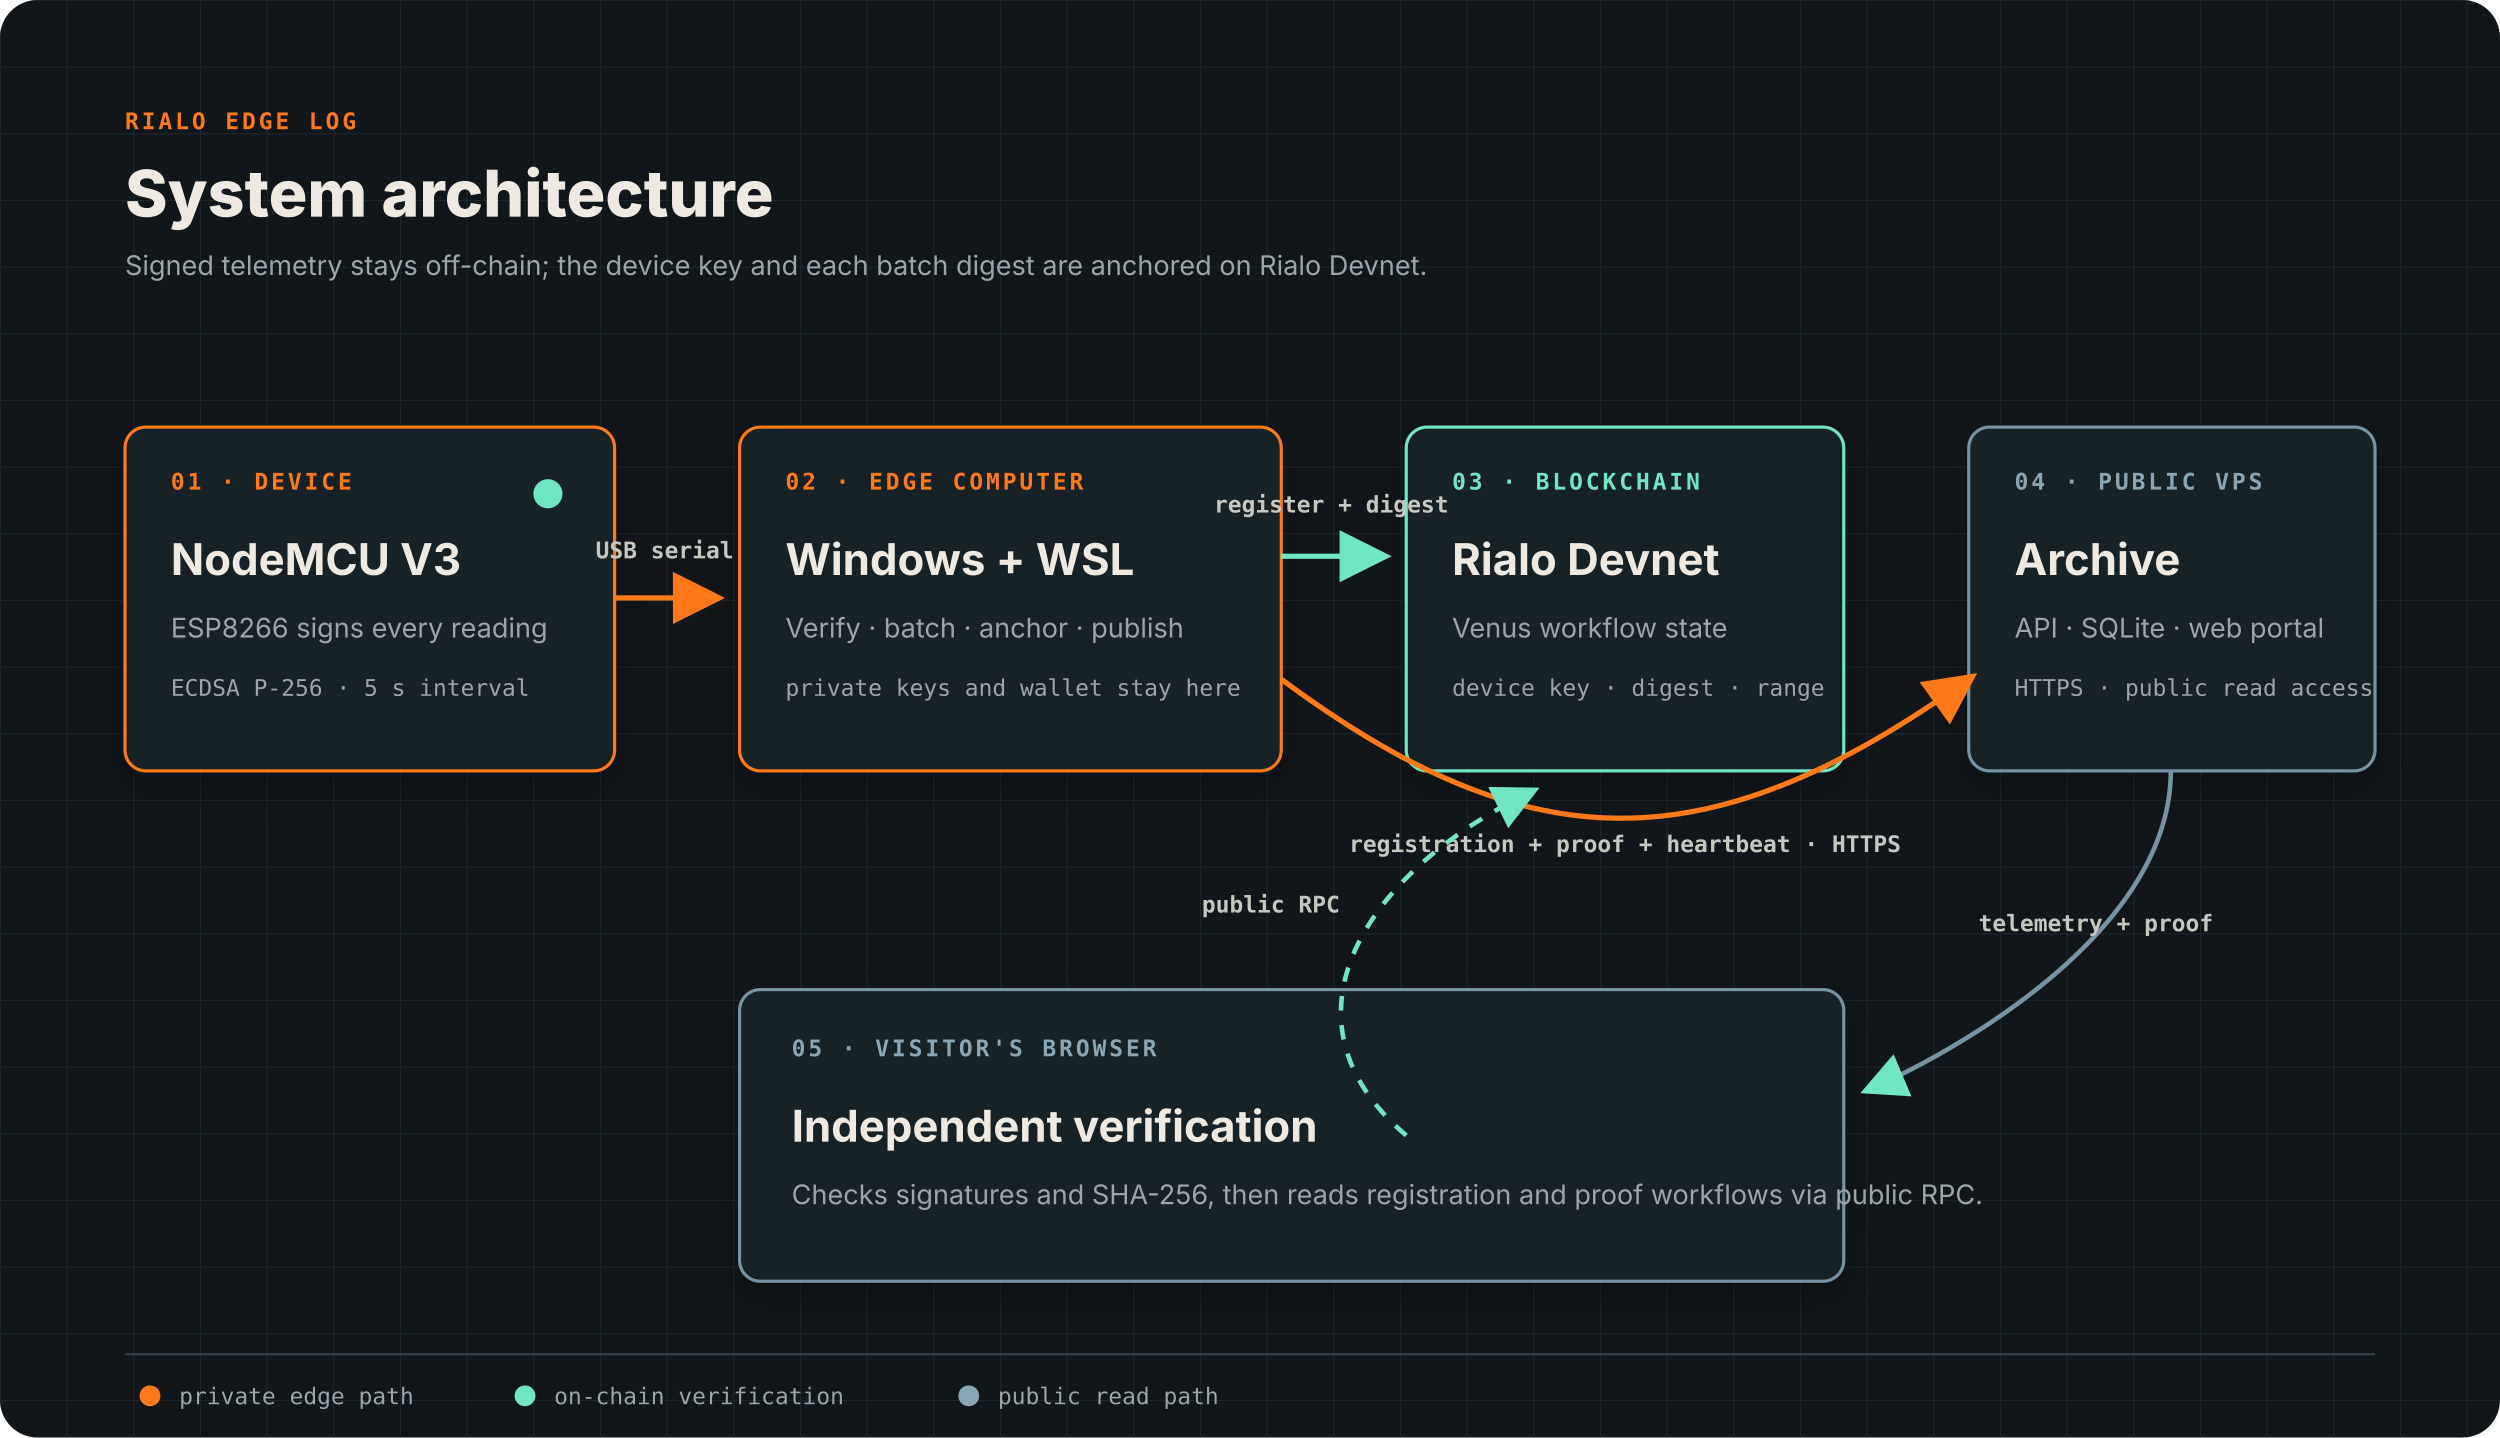
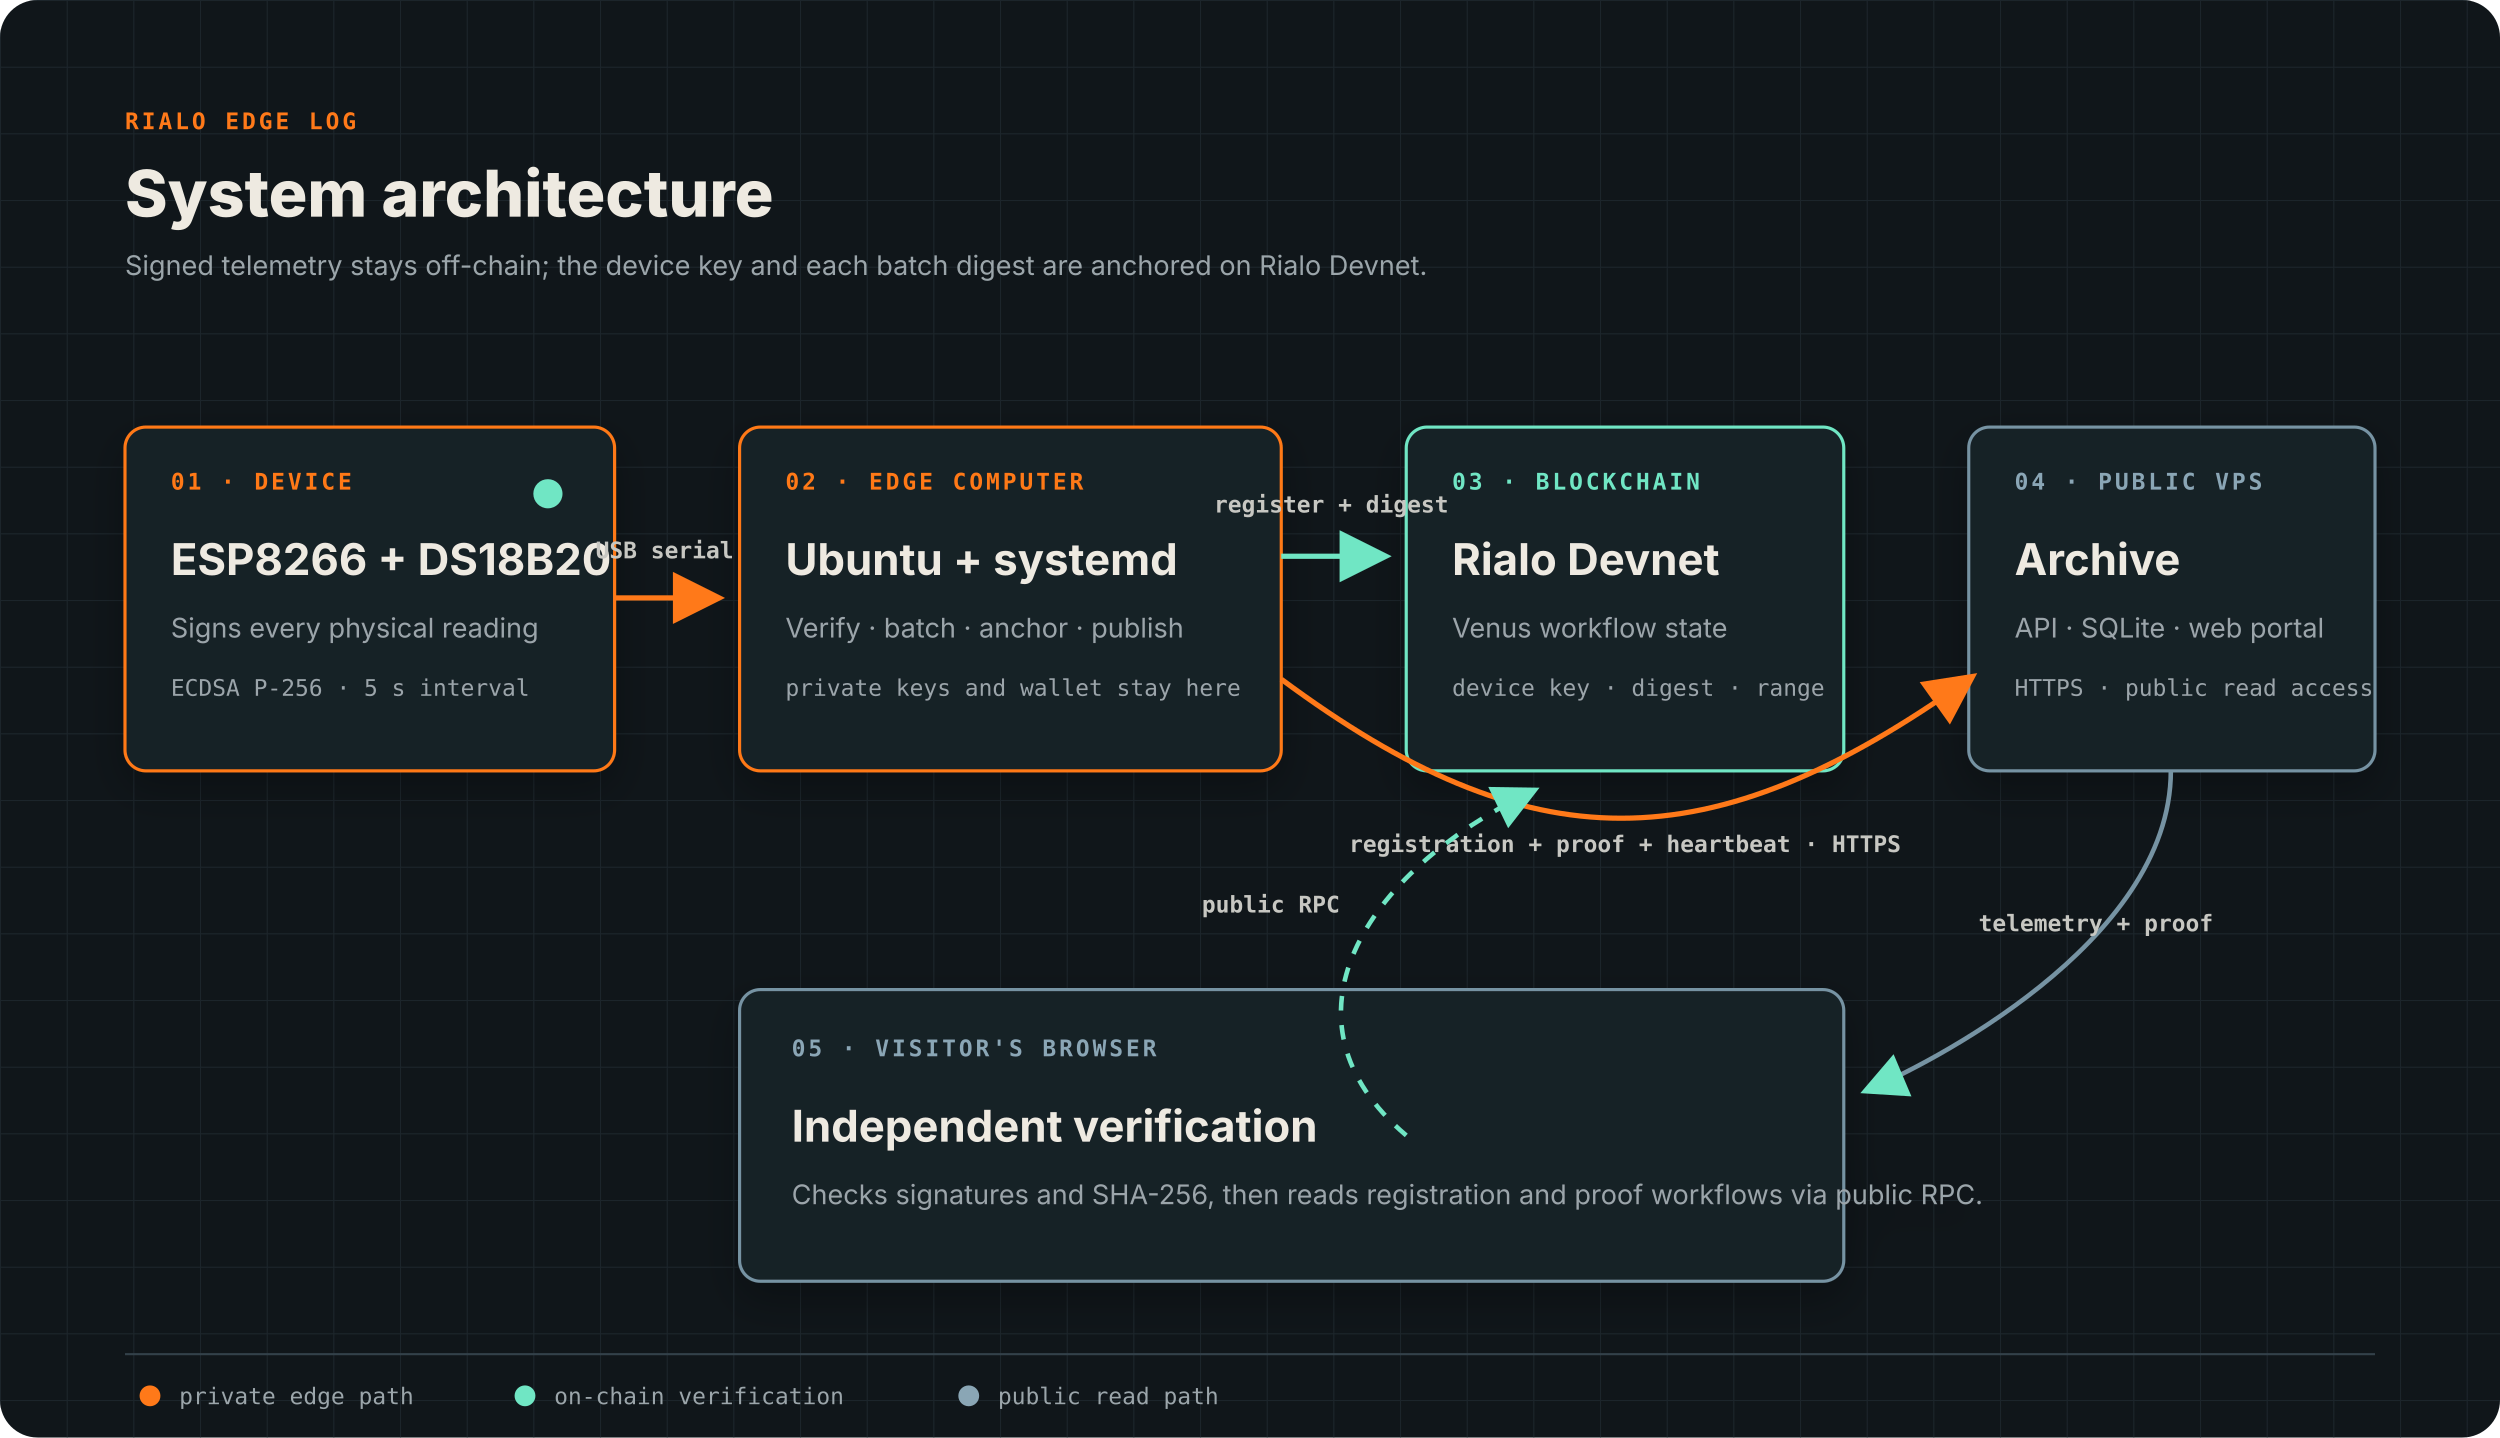
<svg xmlns="http://www.w3.org/2000/svg" width="1200" height="690" viewBox="0 0 1200 690" role="img" aria-labelledby="title desc">
  <defs>
    <pattern id="grid" width="32" height="32" patternUnits="userSpaceOnUse">
      <path d="M32 0H0V32" fill="none" stroke="#263138" stroke-width="1" opacity=".55" />
    </pattern>
    <filter id="shadow" x="-15%" y="-20%" width="130%" height="150%">
      <feDropShadow dx="0" dy="8" stdDeviation="10" flood-color="#000" flood-opacity=".28" />
    </filter>
    <marker id="arrow-orange" markerWidth="10" markerHeight="10" refX="8" refY="5" orient="auto" markerUnits="strokeWidth">
      <path d="M0 0L10 5L0 10Z" fill="#ff7919" />
    </marker>
    <marker id="arrow-green" markerWidth="10" markerHeight="10" refX="8" refY="5" orient="auto" markerUnits="strokeWidth">
      <path d="M0 0L10 5L0 10Z" fill="#70e6c4" />
    </marker>
    <style>
      .sans{font-family:Inter,"Segoe UI",Arial,sans-serif}.mono{font-family:"Cascadia Mono",Consolas,monospace}
      .box{fill:#182127;stroke:#3a4851;stroke-width:1.5}.edge{stroke:#ff7919}.chain{stroke:#70e6c4}.public{stroke:#7693a3}
      .tag{font:700 11px "Cascadia Mono",Consolas,monospace;letter-spacing:1.4px}.name{font:700 21px Inter,"Segoe UI",Arial,sans-serif;fill:#eeeae1}.copy{font:13px Inter,"Segoe UI",Arial,sans-serif;fill:#9ba5aa}.small{font:11px "Cascadia Mono",Consolas,monospace;fill:#9ba5aa}.label{font:600 11px "Cascadia Mono",Consolas,monospace;fill:#c7c7c2}
    </style>
  </defs>
  <rect width="1200" height="690" rx="18" fill="#10161a" />
  <rect width="1200" height="690" rx="18" fill="url(#grid)" />
  <text x="60" y="62" class="tag" fill="#ff7919">RIALO EDGE LOG</text>
  <text x="60" y="104" class="sans" font-size="31" font-weight="800" fill="#eeeae1">System architecture</text>
  <text x="60" y="132" class="copy">Signed telemetry stays off-chain; the device key and each batch digest are anchored on Rialo Devnet.</text>
  <g filter="url(#shadow)">
    <rect class="box edge" x="60" y="205" width="235" height="165" rx="10" />
    <text x="82" y="235" class="tag" fill="#ff7919">01 · DEVICE</text>
-     <text x="82" y="276" class="name">NodeMCU V3</text>
-     <text x="82" y="306" class="copy">ESP8266 signs every reading</text>
+     <text x="82" y="276" class="name">ESP8266 + DS18B20</text>
+     <text x="82" y="306" class="copy">Signs every physical reading</text>
    <text x="82" y="334" class="small">ECDSA P-256 · 5 s interval</text>
    <circle cx="263" cy="237" r="7" fill="#70e6c4" />
    <rect class="box edge" x="355" y="205" width="260" height="165" rx="10" />
    <text x="377" y="235" class="tag" fill="#ff7919">02 · EDGE COMPUTER</text>
-     <text x="377" y="276" class="name">Windows + WSL</text>
+     <text x="377" y="276" class="name">Ubuntu + systemd</text>
    <text x="377" y="306" class="copy">Verify · batch · anchor · publish</text>
    <text x="377" y="334" class="small">private keys and wallet stay here</text>
    <rect class="box chain" x="675" y="205" width="210" height="165" rx="10" />
    <text x="697" y="235" class="tag" fill="#70e6c4">03 · BLOCKCHAIN</text>
    <text x="697" y="276" class="name">Rialo Devnet</text>
    <text x="697" y="306" class="copy">Venus workflow state</text>
    <text x="697" y="334" class="small">device key · digest · range</text>
    <rect class="box public" x="945" y="205" width="195" height="165" rx="10" />
    <text x="967" y="235" class="tag" fill="#8aa6b5">04 · PUBLIC VPS</text>
    <text x="967" y="276" class="name">Archive</text>
    <text x="967" y="306" class="copy">API · SQLite · web portal</text>
    <text x="967" y="334" class="small">HTTPS · public read access</text>
  </g>
  <path d="M295 287H343" fill="none" stroke="#ff7919" stroke-width="2.5" marker-end="url(#arrow-orange)" />
  <text x="319" y="268" text-anchor="middle" class="label">USB serial</text>
  <path d="M615 267H663" fill="none" stroke="#70e6c4" stroke-width="2.5" marker-end="url(#arrow-green)" />
  <text x="639" y="246" text-anchor="middle" class="label">register + digest</text>
  <path d="M615 326C735 415 820 415 945 326" fill="none" stroke="#ff7919" stroke-width="2.5" marker-end="url(#arrow-orange)" />
  <text x="780" y="409" text-anchor="middle" class="label">registration + proof + heartbeat · HTTPS</text>
  <g filter="url(#shadow)">
    <rect class="box public" x="355" y="475" width="530" height="140" rx="10" />
    <text x="380" y="507" class="tag" fill="#8aa6b5">05 · VISITOR'S BROWSER</text>
    <text x="380" y="548" class="name">Independent verification</text>
    <text x="380" y="578" class="copy">Checks signatures and SHA-256, then reads registration and proof workflows via public RPC.</text>
  </g>
  <path d="M1042 370C1042 453 923 512 897 523" fill="none" stroke="#7693a3" stroke-width="2.2" marker-end="url(#arrow-green)" />
  <text x="1006" y="447" text-anchor="middle" class="label">telemetry + proof</text>
  <path d="M675 545C610 490 654 419 735 380" fill="none" stroke="#70e6c4" stroke-width="2.2" stroke-dasharray="7 7" marker-end="url(#arrow-green)" />
  <text x="610" y="438" text-anchor="middle" class="label">public RPC</text>
  <line x1="60" y1="650" x2="1140" y2="650" stroke="#33414a" />
  <circle cx="72" cy="670" r="5" fill="#ff7919" />
  <text x="86" y="674" class="small">private edge path</text>
  <circle cx="252" cy="670" r="5" fill="#70e6c4" />
  <text x="266" y="674" class="small">on-chain verification</text>
  <circle cx="465" cy="670" r="5" fill="#8aa6b5" />
  <text x="479" y="674" class="small">public read path</text>
</svg>
